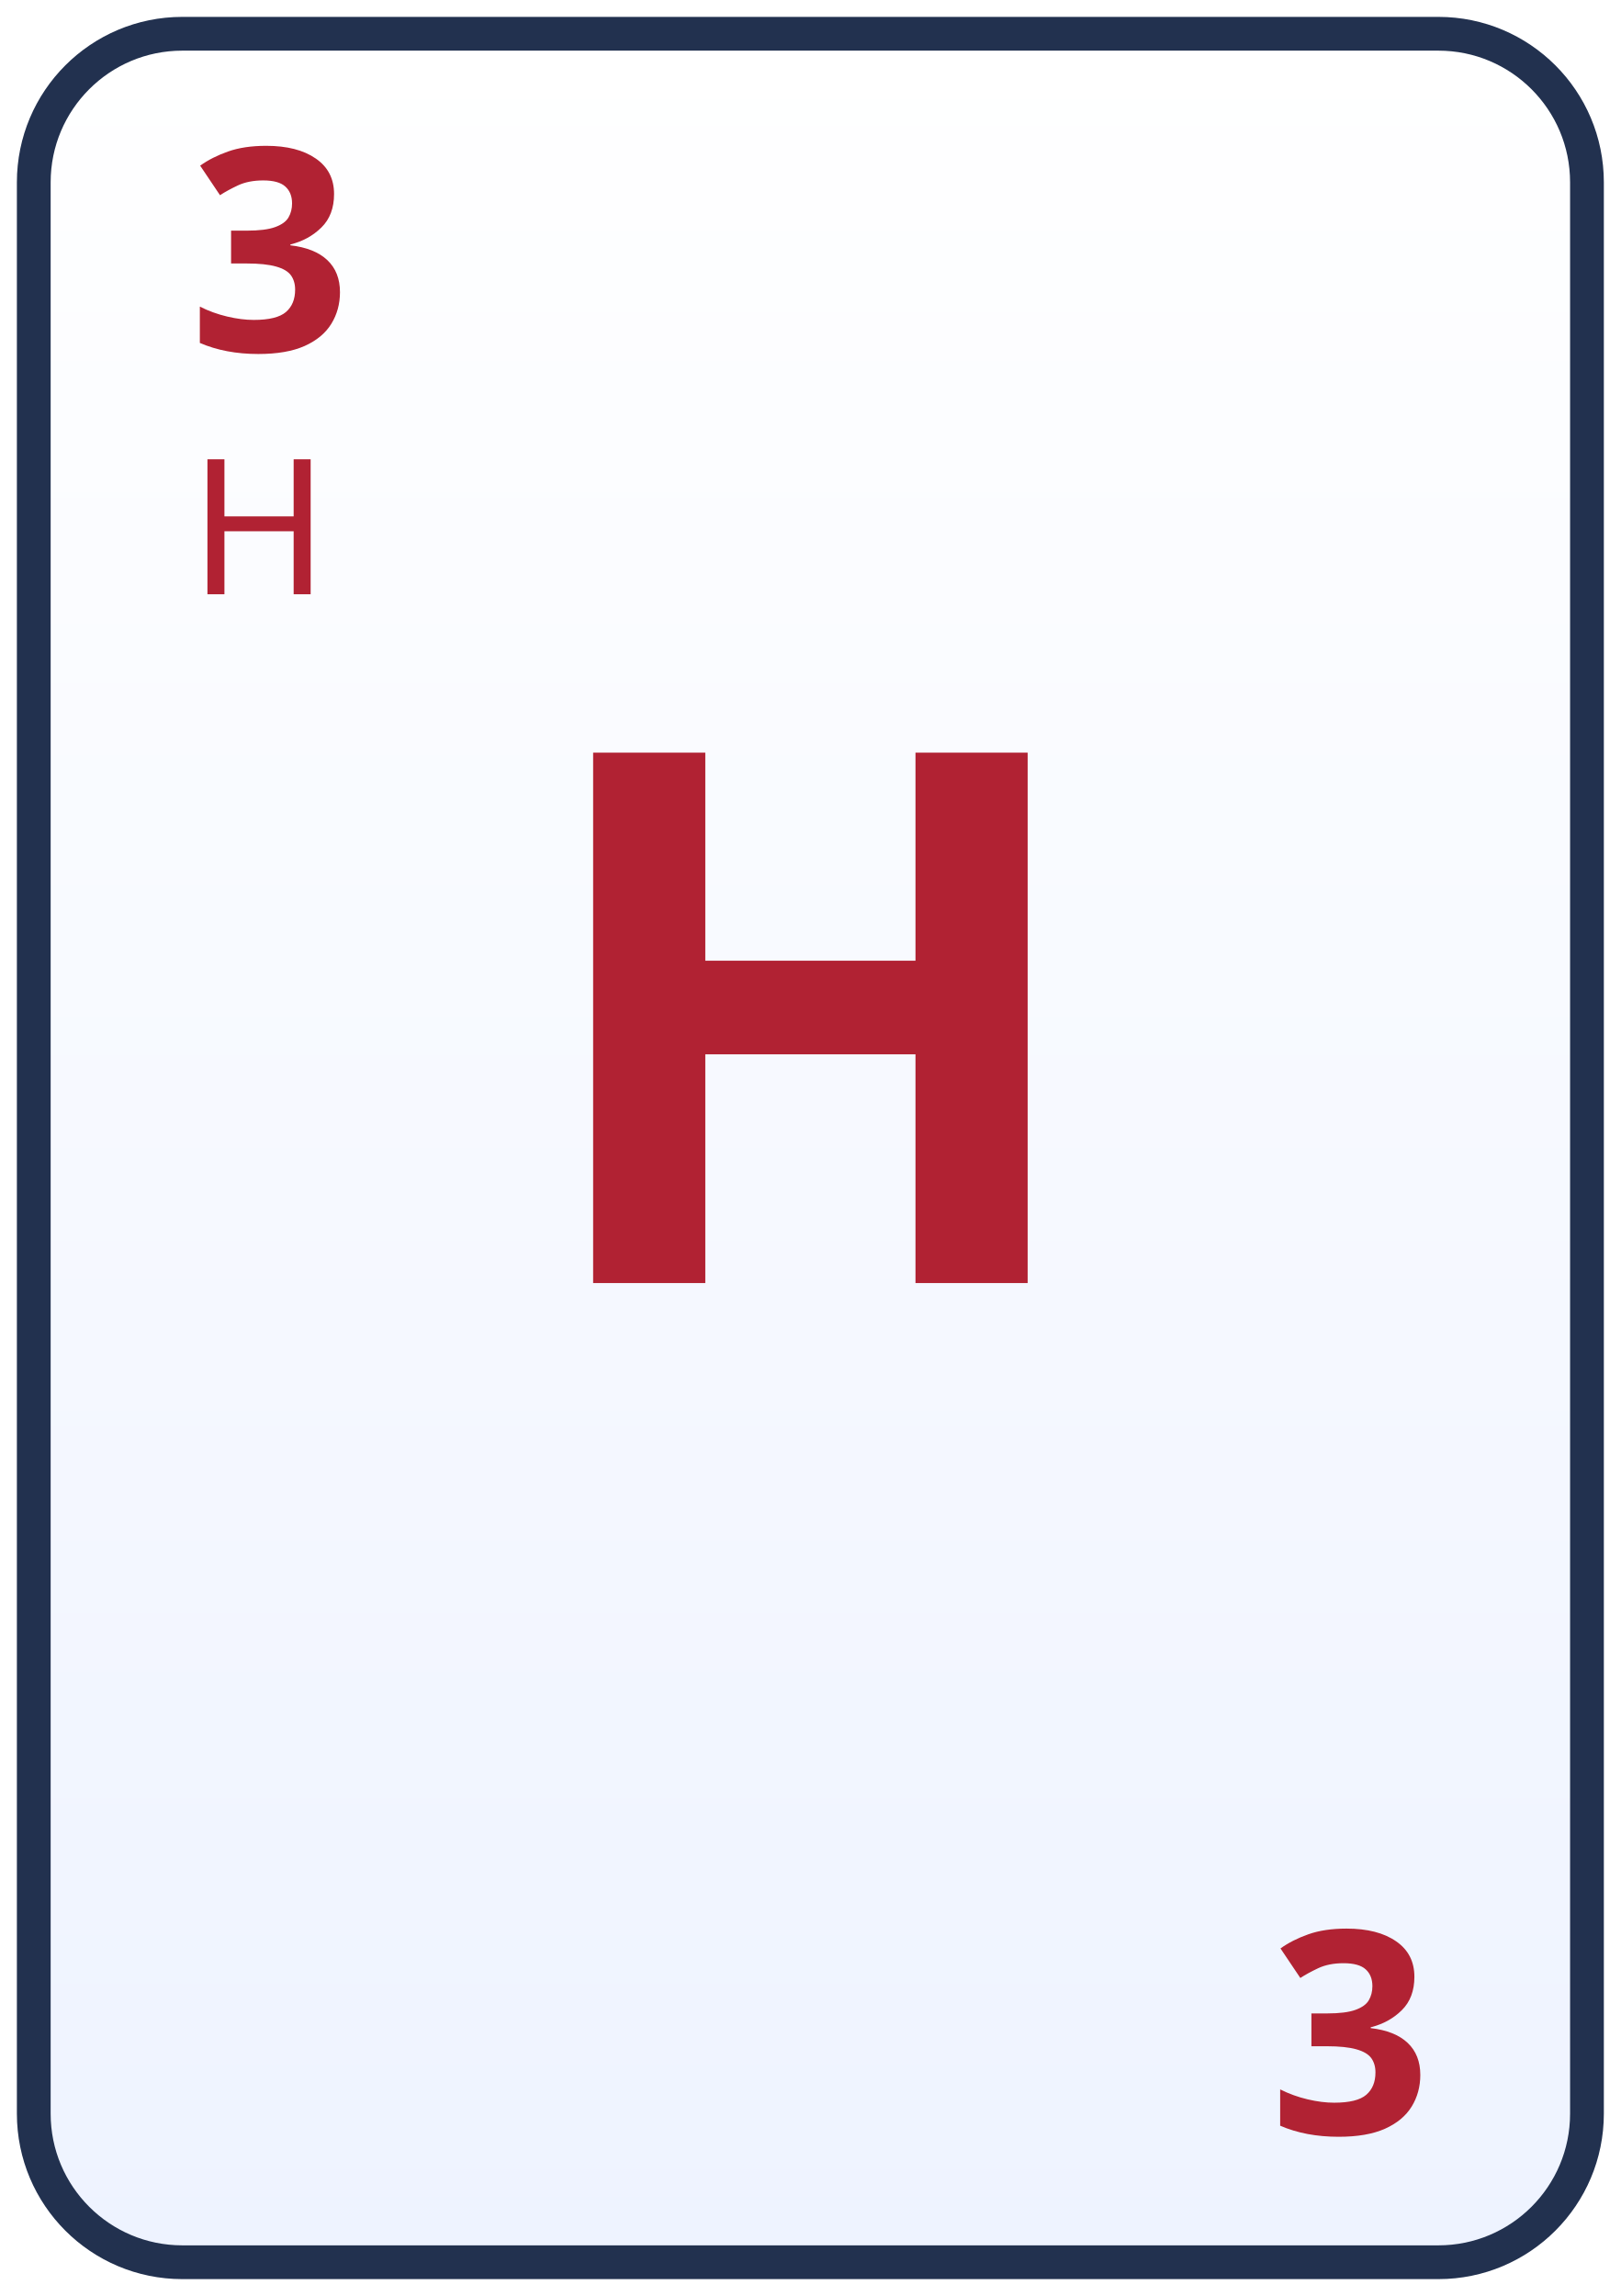
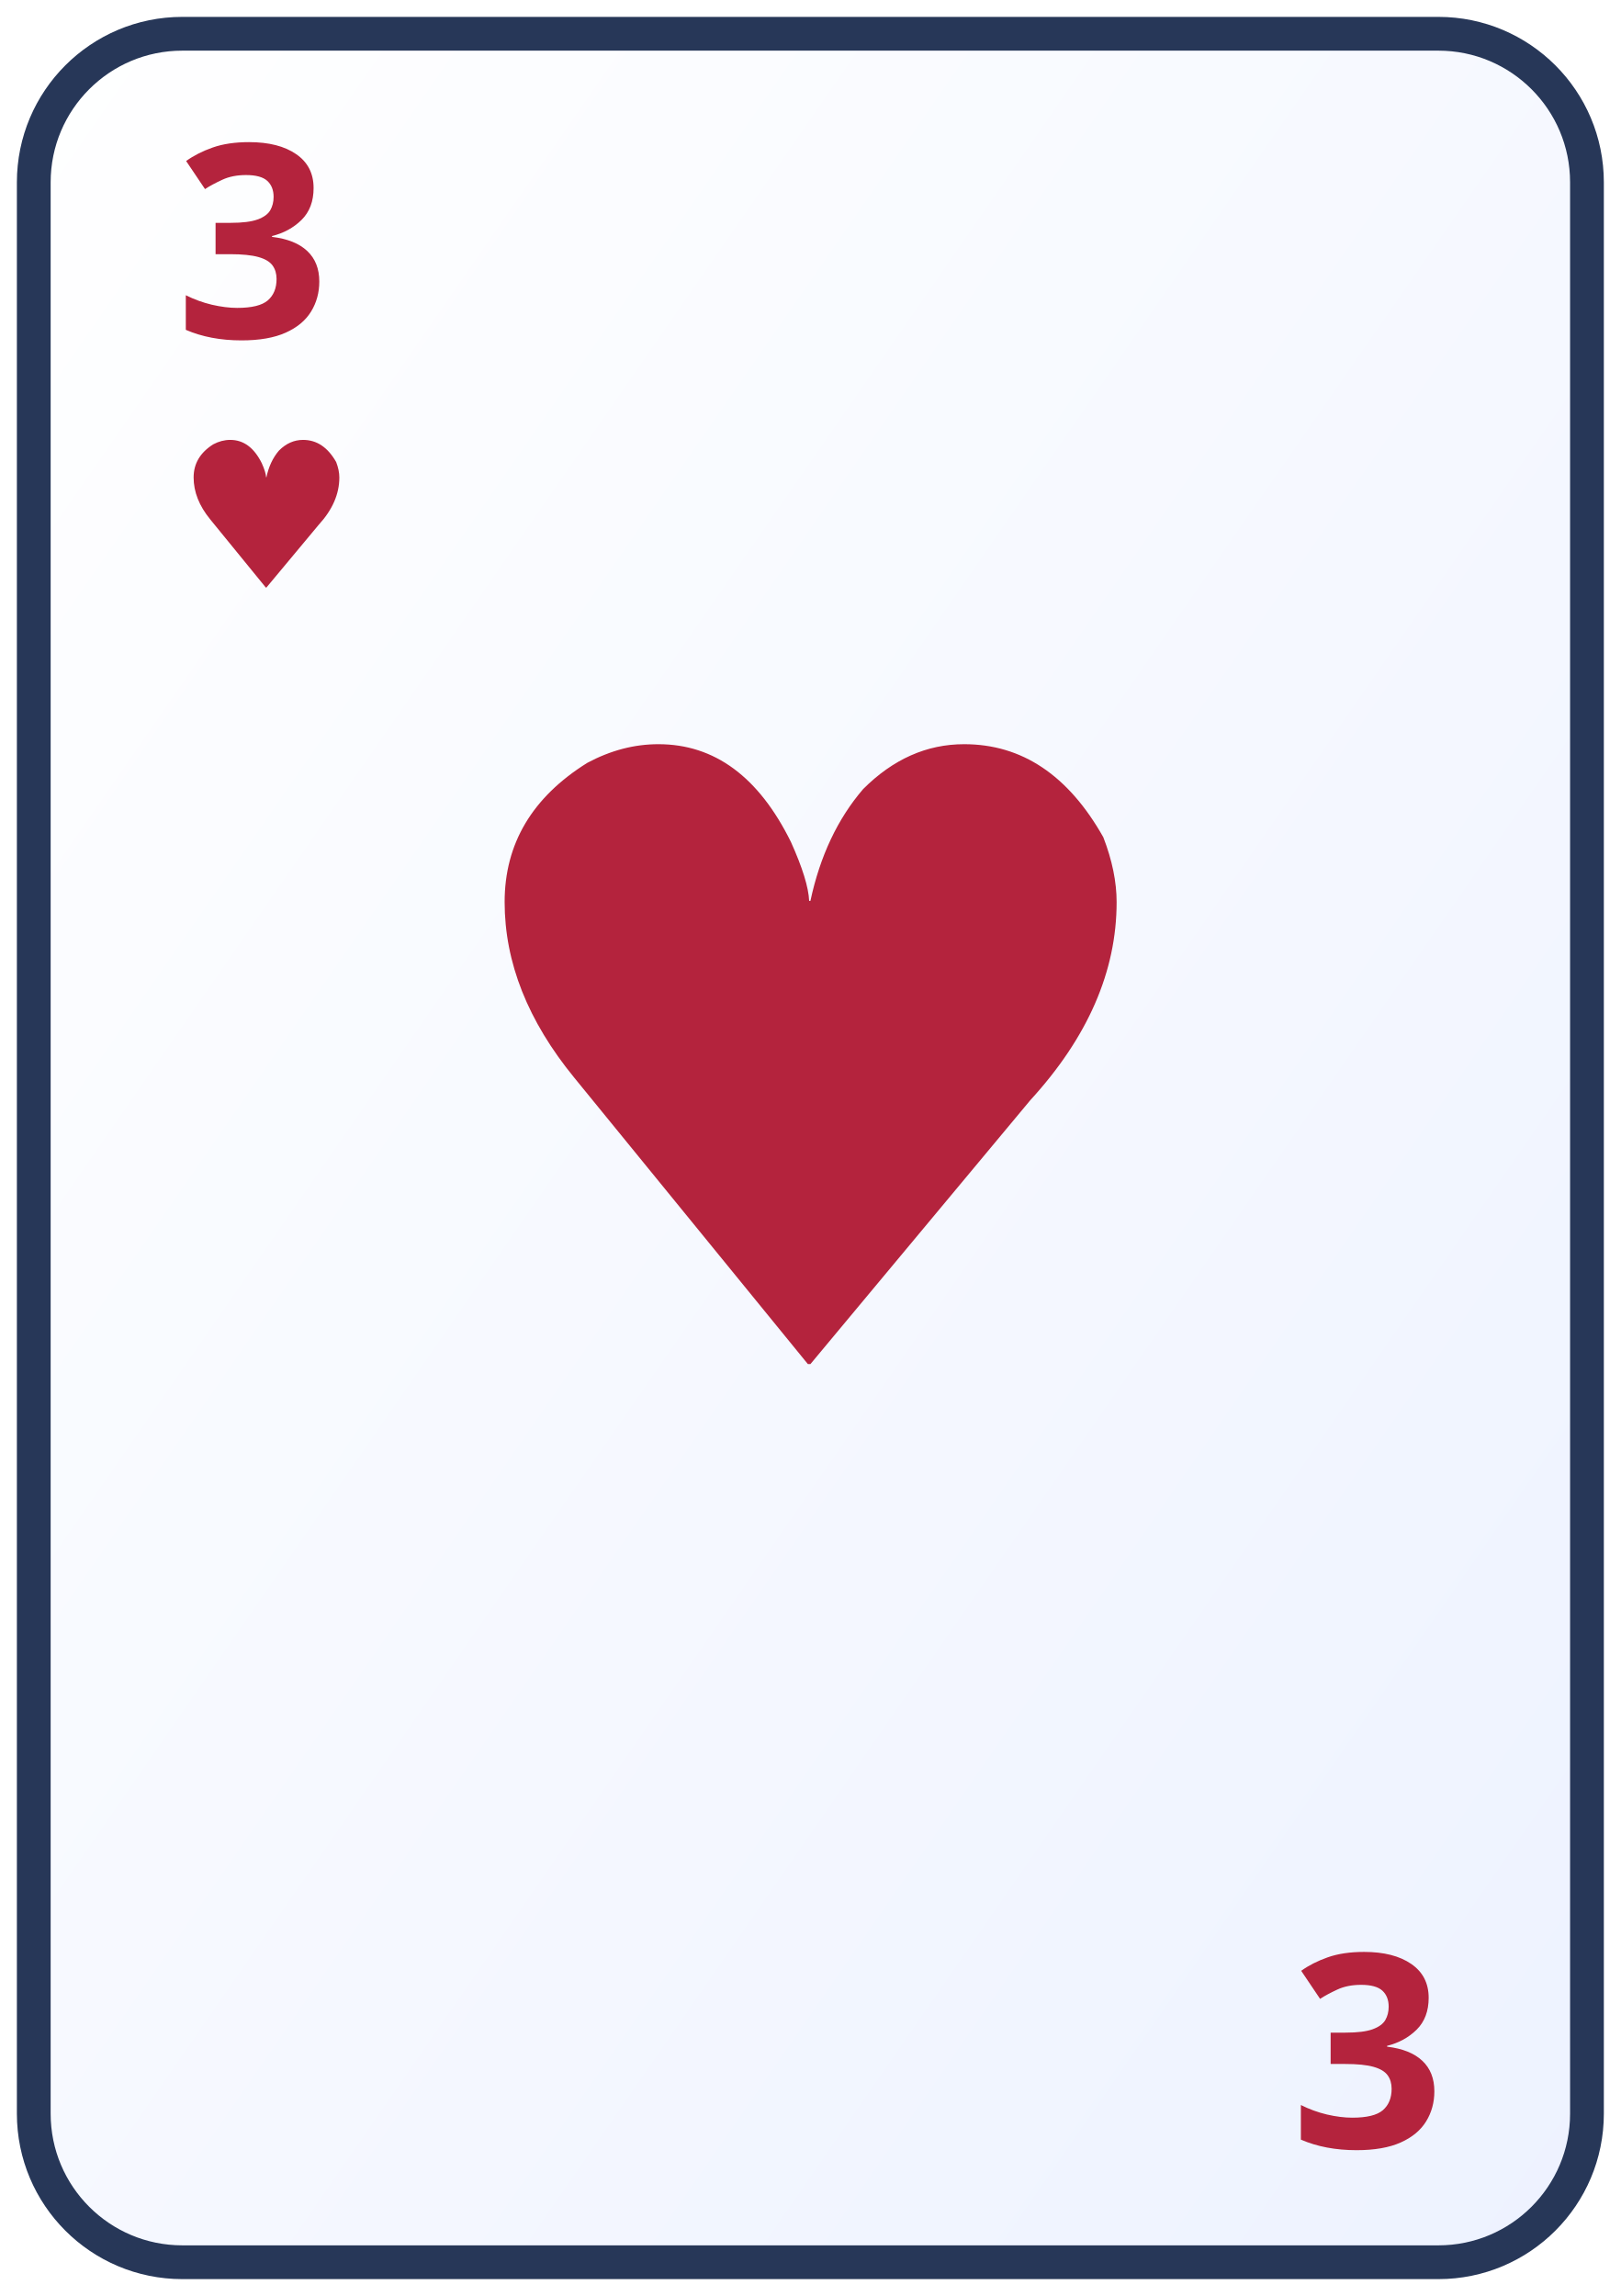
<svg xmlns="http://www.w3.org/2000/svg" viewBox="0 0 240 340" role="img" aria-label="3H">
  <defs>
-     <linearGradient id="cardFace" x1="0" y1="0" x2="0" y2="1">
+     <linearGradient id="face" x1="0" y1="0" x2="1" y2="1">
      <stop offset="0%" stop-color="#ffffff" />
-       <stop offset="100%" stop-color="#eef3ff" />
+       <stop offset="100%" stop-color="#edf2ff" />
    </linearGradient>
  </defs>
-   <rect x="5" y="5" width="230" height="330" rx="22" fill="url(#cardFace)" stroke="#22314f" stroke-width="5" />
-   <text x="28" y="52" font-size="42" font-family="Trebuchet MS, sans-serif" fill="#b12233" font-weight="700">3</text>
-   <text x="28" y="88" font-size="28" font-family="Trebuchet MS, sans-serif" fill="#b12233">H</text>
-   <text x="120" y="190" text-anchor="middle" font-size="110" font-family="Trebuchet MS, sans-serif" fill="#b12233" font-weight="700">H</text>
-   <text x="212" y="316" text-anchor="end" font-size="42" font-family="Trebuchet MS, sans-serif" fill="#b12233" font-weight="700">3</text>
+   <rect x="5" y="5" width="230" height="330" rx="22" fill="url(#face)" stroke="#273758" stroke-width="5" />
+   <text x="26" y="50" font-size="40" font-family="Trebuchet MS, sans-serif" fill="#b4233d" font-weight="700">3</text>
+   <text x="26" y="87" font-size="30" font-family="Trebuchet MS, sans-serif" fill="#b4233d" font-weight="700">♥</text>
+   <text x="120" y="202" text-anchor="middle" font-size="126" font-family="Trebuchet MS, sans-serif" fill="#b4233d" font-weight="700">♥</text>
+   <text x="214" y="318" text-anchor="end" font-size="40" font-family="Trebuchet MS, sans-serif" fill="#b4233d" font-weight="700">3</text>
</svg>
